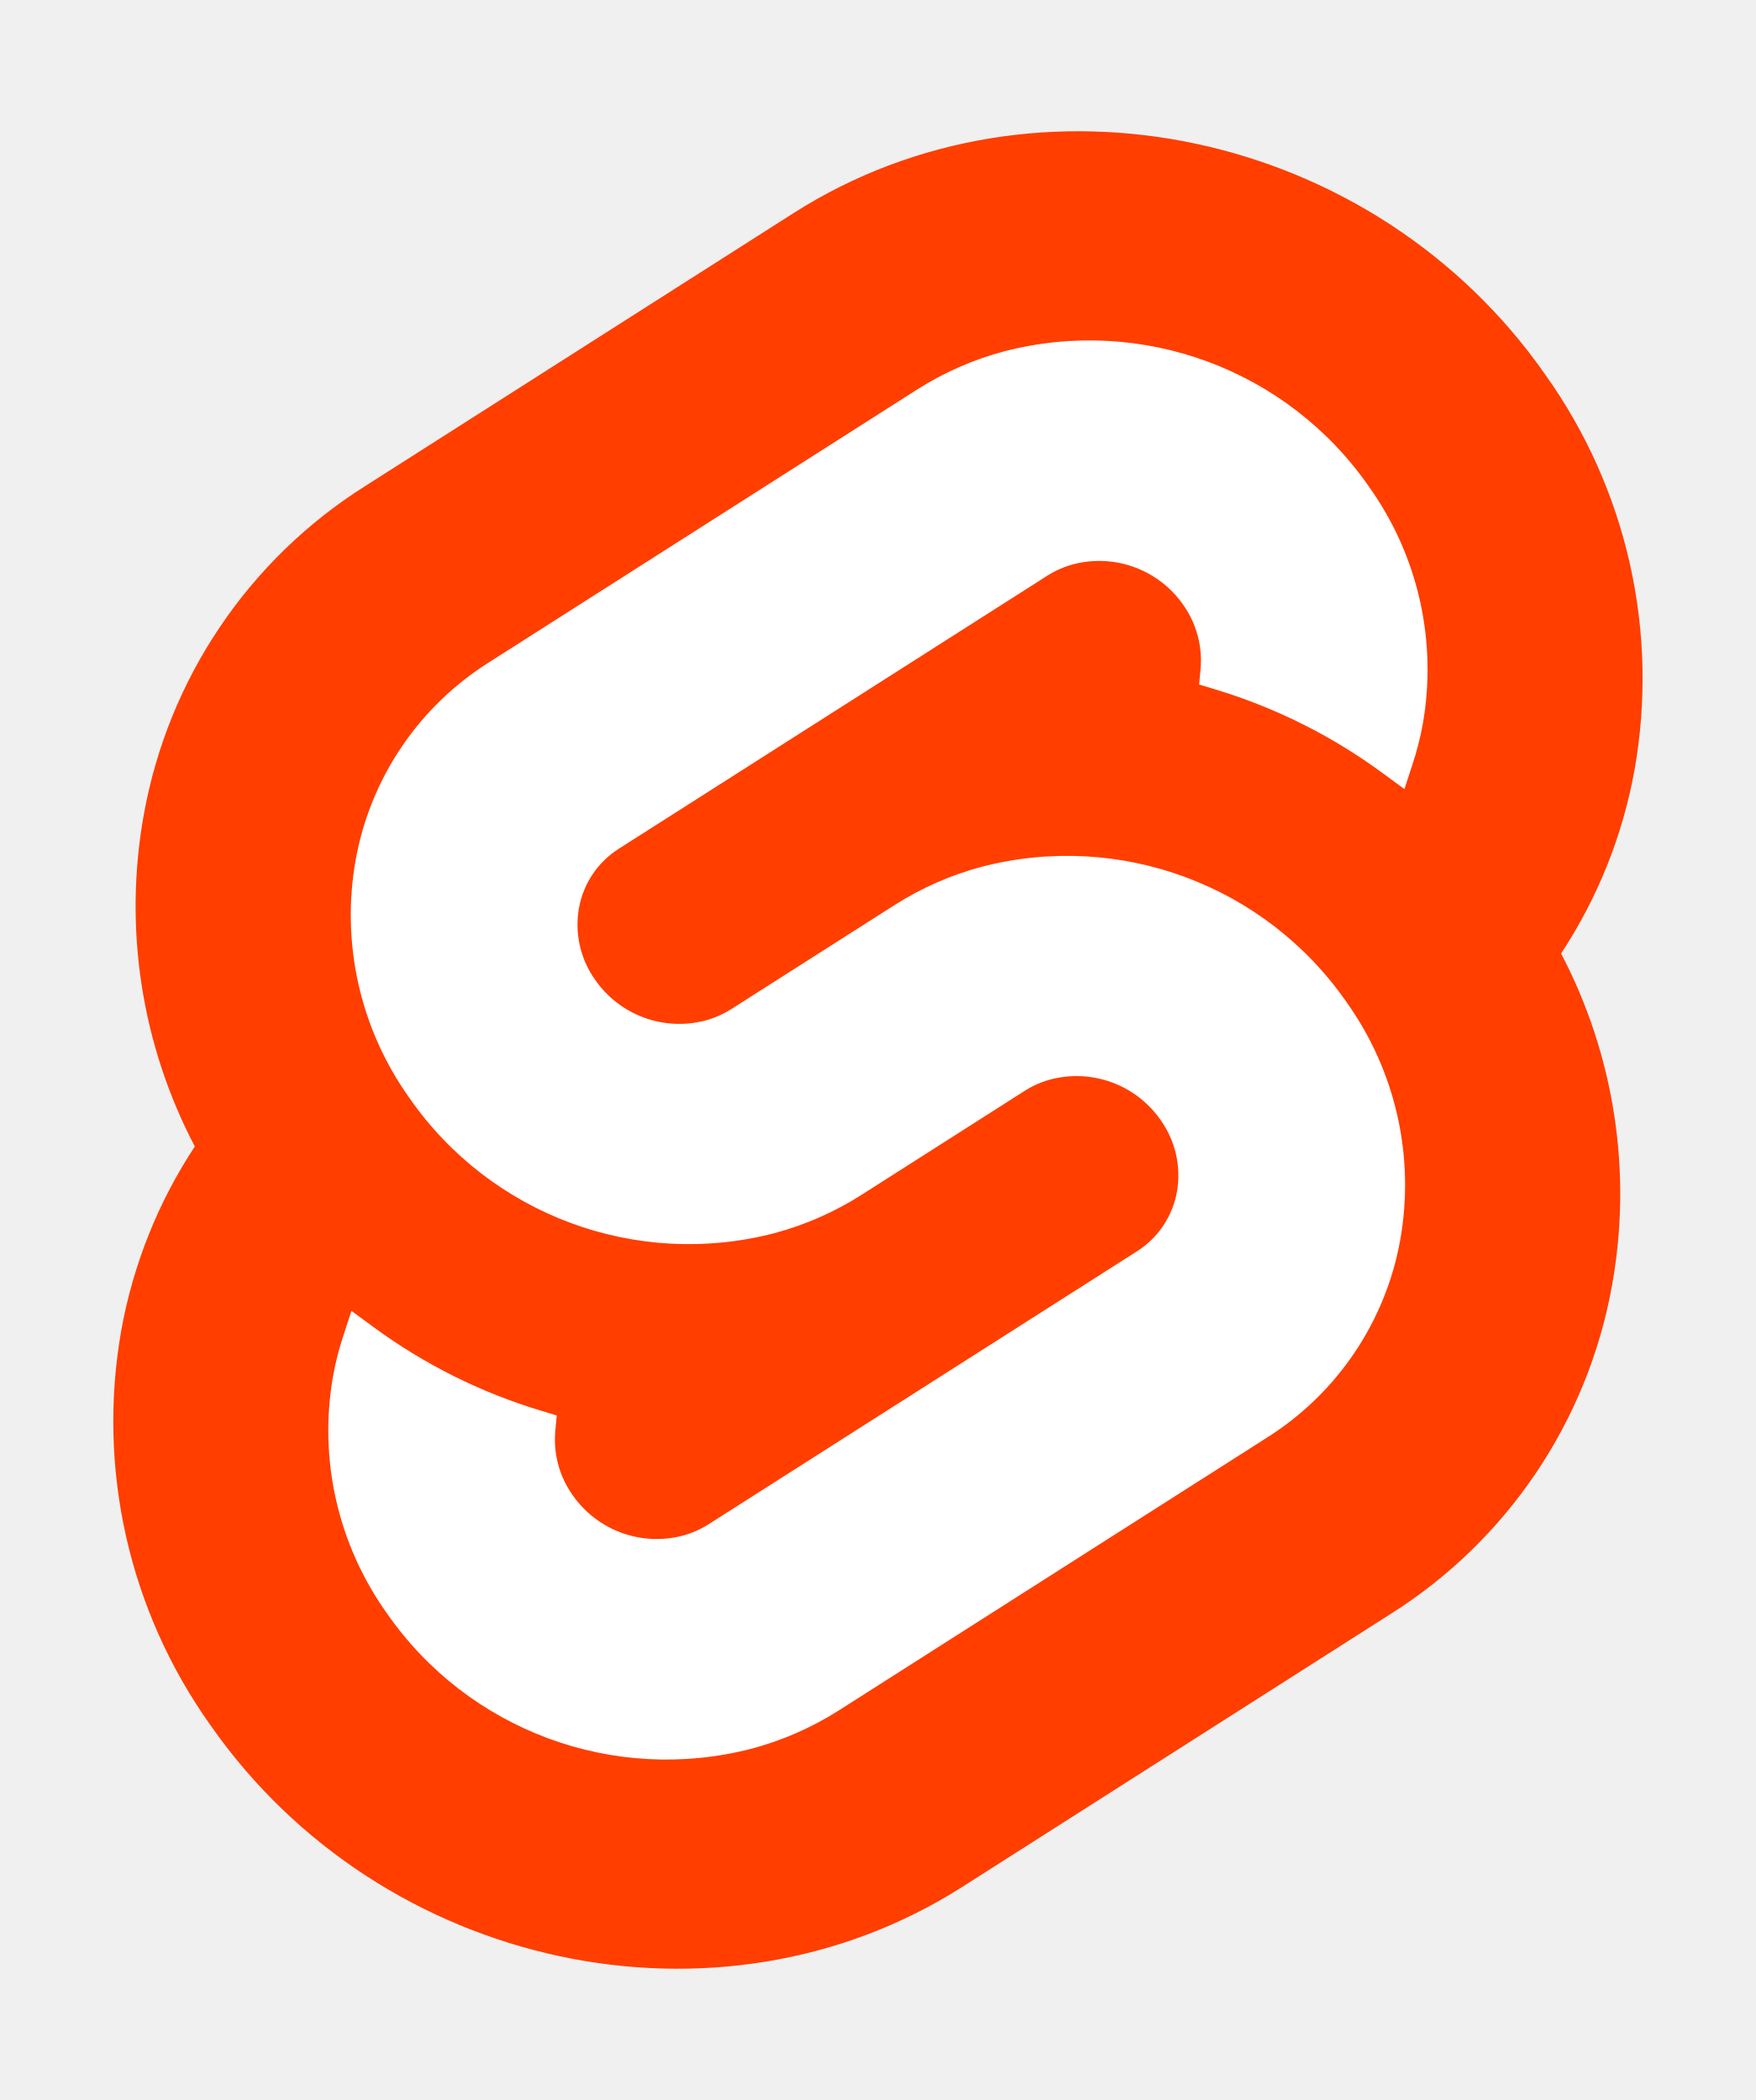
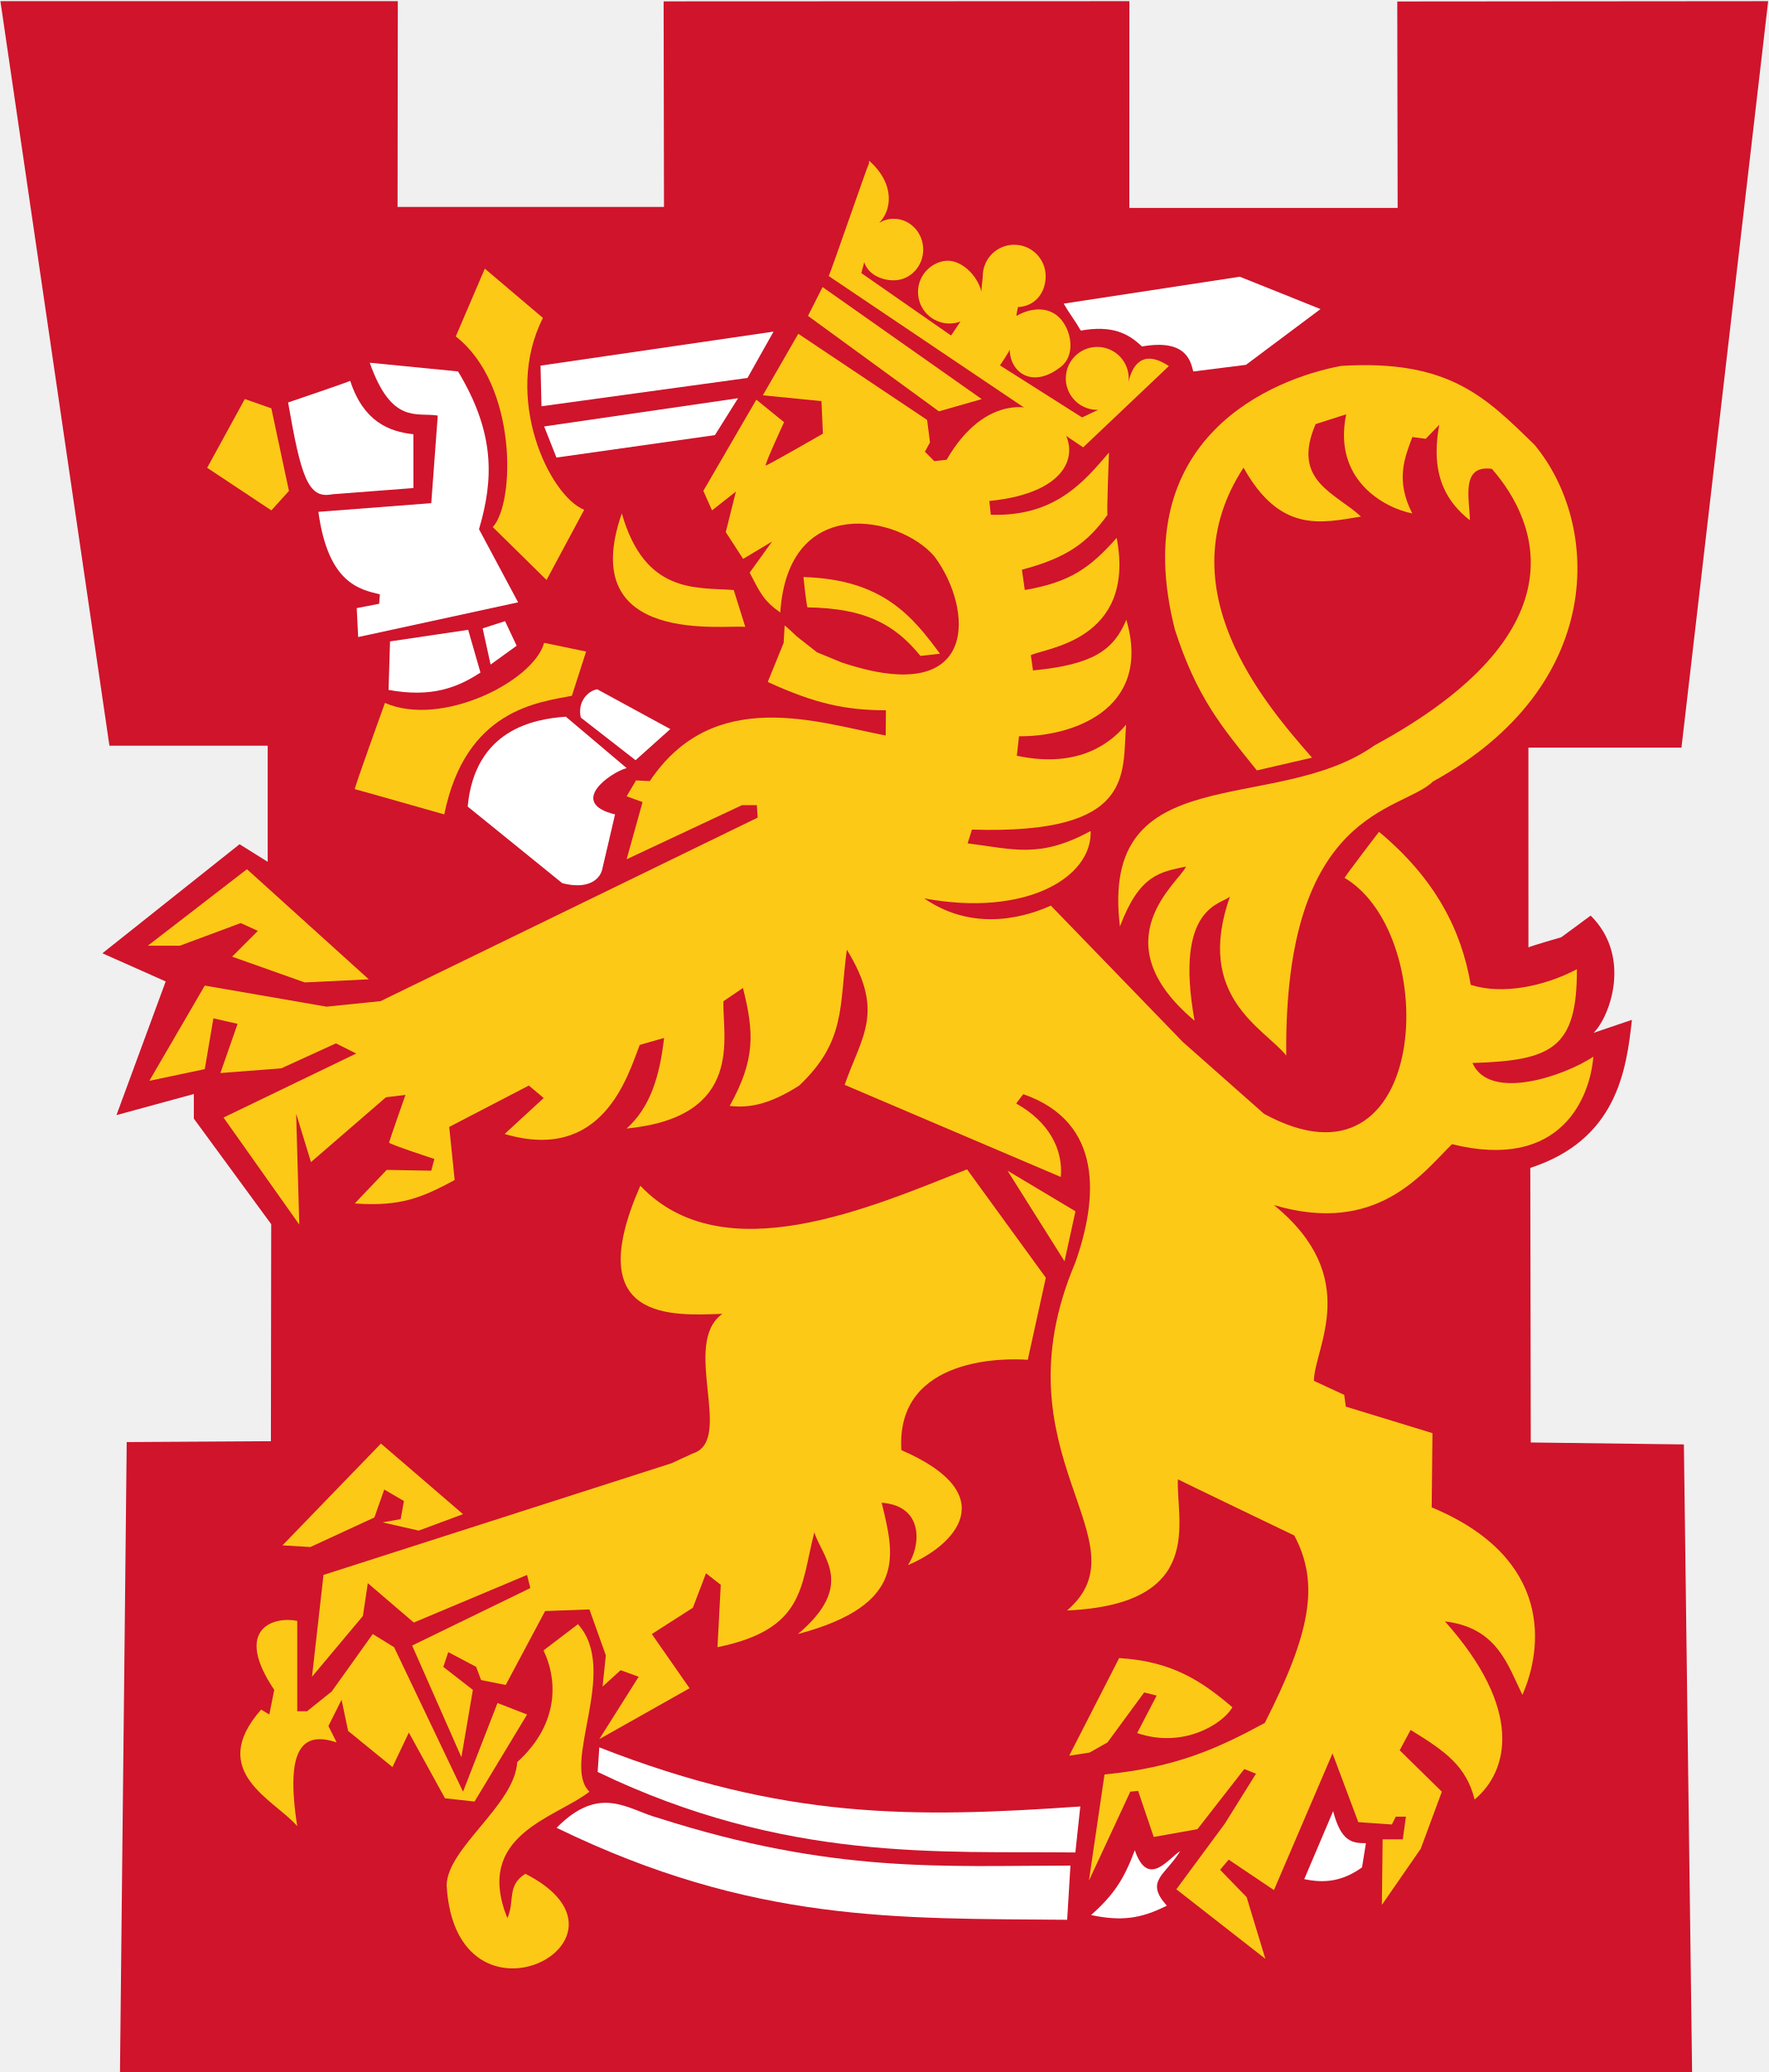
- <svg xmlns="http://www.w3.org/2000/svg" width="107" height="128" viewBox="0 0 107 128">
-   <path d="M94.157 22.819c-10.4-14.885-30.94-19.297-45.792-9.835L22.282 29.608A29.92 29.92 0 0 0 8.764 49.65a31.5 31.5 0 0 0 3.108 20.231 30 30 0 0 0-4.477 11.183 31.9 31.9 0 0 0 5.448 24.116c10.402 14.887 30.942 19.297 45.791 9.835l26.083-16.624A29.92 29.92 0 0 0 98.235 78.35a31.53 31.53 0 0 0-3.105-20.232 30 30 0 0 0 4.474-11.182 31.88 31.88 0 0 0-5.447-24.116" style="fill:#ff3e00" />
-   <path d="M45.817 106.582a20.72 20.72 0 0 1-22.237-8.243 19.17 19.17 0 0 1-3.277-14.503 18 18 0 0 1 .624-2.435l.49-1.498 1.337.981a33.6 33.6 0 0 0 10.203 5.098l.97.294-.09.968a5.85 5.85 0 0 0 1.052 3.878 6.24 6.24 0 0 0 6.695 2.485 5.8 5.8 0 0 0 1.603-.704L69.27 76.28a5.43 5.43 0 0 0 2.45-3.631 5.8 5.8 0 0 0-.987-4.371 6.24 6.24 0 0 0-6.698-2.487 5.7 5.7 0 0 0-1.6.704l-9.953 6.345a19 19 0 0 1-5.296 2.326 20.72 20.72 0 0 1-22.237-8.243 19.17 19.17 0 0 1-3.277-14.502 17.99 17.99 0 0 1 8.13-12.052l26.081-16.623a19 19 0 0 1 5.3-2.329 20.72 20.72 0 0 1 22.237 8.243 19.17 19.17 0 0 1 3.277 14.503 18 18 0 0 1-.624 2.435l-.49 1.498-1.337-.98a33.6 33.6 0 0 0-10.203-5.1l-.97-.294.09-.968a5.86 5.86 0 0 0-1.052-3.878 6.24 6.24 0 0 0-6.696-2.485 5.8 5.8 0 0 0-1.602.704L37.73 51.72a5.42 5.42 0 0 0-2.449 3.63 5.79 5.79 0 0 0 .986 4.372 6.24 6.24 0 0 0 6.698 2.486 5.8 5.8 0 0 0 1.602-.704l9.952-6.342a19 19 0 0 1 5.295-2.328 20.72 20.72 0 0 1 22.237 8.242 19.17 19.17 0 0 1 3.277 14.503 18 18 0 0 1-8.13 12.053l-26.081 16.622a19 19 0 0 1-5.3 2.328" style="fill:#fff" />
+ <svg xmlns="http://www.w3.org/2000/svg" xml:space="preserve" width="800px" height="937px" shape-rendering="geometricPrecision" text-rendering="geometricPrecision" image-rendering="optimizeQuality" fill-rule="evenodd" clip-rule="evenodd" viewBox="0 0 800 937" version="1.0">
+   <g id="Layer_x0020_1">
+     <path id="path11" fill="#CF142B" d="M691.379 428.459c0.063,-0.35 14.858,-4.618 14.858,-4.618l13.298 -9.791c18.785,18.624 8.635,45.793 1.309,53.029l17.341 -5.891c-2.493,23.206 -7.066,54.303 -45.963,66.955l0.206 124.171 69.269 0.888 3.713 283.798 -711.138 0 3.049 -284.865 65.224 -0.395 0.135 -98.141 -34.996 -47.73 0 -11.137 -34.998 9.541 22.265 -60.445 -28.631 -12.733 62.04 -49.317 12.733 7.953 0 -52.499 -71.59 0 -49.317 -336.702 179.766 0 -0.116 93.04 120.521 0 -0.17 -92.954 210.675 -0.086 -0.018 93.506 121.375 0 -0.171 -93.366 167.768 -0.138 -39.212 337.552 -69.241 0 0.017 90.376z" />
+     <path id="path13" fill="white" d="M616.103 844.481l1.766 -10.957c-6.286,0.009 -11.235,-0.69 -14.83,-14.481l-13.065 30.738c11.37,2.475 19.135,-0.35 26.129,-5.3z" />
+     <path id="path15" fill="white" d="M158.412 172.225c6.008,18.363 17.458,22.955 28.587,24.148l0.009 24.336 -36.737 2.815c-10.957,2.287 -14.158,-8.088 -19.951,-41.516 0,0 27.985,-9.505 28.092,-9.783z" />
+     <path id="path17" fill="white" d="M144.02 231.468c4.357,32.119 18.435,35.069 27.815,37.311l-0.323 4.259 -10.15 1.964 0.655 13.091 72.343 -15.709 -17.682 -33.061c6.663,-22.543 7.317,-43.489 -9.486,-71.358l-39.938 -3.927c9.926,28.192 21.386,22.3 30.765,23.896l-2.942 39.607 -51.056 3.927z" />
+     <path id="path19" fill="white" d="M217.333 304.134l-5.56 -19.314 -35.347 5.237 -0.664 21.933c19.754,3.641 31.537,-1.264 41.571,-7.855z" />
+     <polygon id="polygon21" fill="white" points="228.461,280.893 218.319,284.165 221.915,300.53 233.706,292.021 " />
+     <polygon id="polygon23" fill="white" points="244.503,165.347 244.942,183.72 338.124,170.916 349.906,149.96 " />
+     <polygon id="polygon25" fill="white" points="246.143,192.848 333.865,180.08 323.391,196.767 251.702,206.917 " />
+     <path id="path29" fill="white" d="M297.818 822.126c79.088,25.295 128.836,21.583 186.393,21.529l-1.488 24.508c-76.863,-0.692 -142.214,1.532 -230.948,-41.588 19.681,-19.996 32.298,-8.116 46.043,-4.449z" />
+     <path id="path31" fill="white" d="M271.089 790.196l-0.744 11.128c85.023,40.898 154.829,35.697 216.09,36.396l2.233 -20.794c-75.384,5.245 -134.045,5.99 -217.579,-26.73z" />
+     <path id="path33" fill="white" d="M488.892 149.494c14.355,-2.529 21.547,1.344 27.671,7.191 20.445,-3.631 22.059,7.12 23.206,11.307l23.833 -3.004 33.724 -25.215 -36.485 -14.634 -79.697 12.169c3.021,5.183 4.734,7.004 7.747,12.186z" />
+     <path id="path35" fill="white" d="M533.878 837.073c-6.644,10.958 -16.247,13.415 -6.071,24.714 -11.944,6.008 -20.776,7.075 -34.261,4.232 10.302,-9.165 14.902,-16.23 19.772,-29.312 6.007,17.306 14.974,3.909 20.561,0.367z" />
+     <path id="path37" fill="white" d="M278.217 368.291c-21.493,-5.2 -2.179,-18.947 5.237,-20.946l-27.493 -23.241c-14.624,1.021 -41.14,5.926 -44.412,40.628l42.781 34.656c11.558,2.986 16.794,-1.596 17.996,-5.891l5.891 -25.205z" />
+     <path id="path39" fill="white" d="M262.723 324.507c-1.632,-7.2 3.272,-12.105 7.425,-12.805l33.06 18.006 -15.72 14.069 -24.765 -19.27z" />
+     <g id="_53237960">
+       <path id="path27" fill="#FCC917" d="M222.901 238.346l24.327 23.932 17.028 -31.751c-15.718,-6.214 -36.988,-50.734 -18.66,-86.744l-26.29 -22.301 -13.145 30.667c27.976,21.754 26.883,75.393 16.74,86.198z" />
+       <path id="path41" fill="#FCC917" d="M331.901 266.814l5.237 16.696c-8.071,-1.264 -77.025,9.245 -55.863,-51.343 10.473,36.656 33.716,33.382 50.627,34.647z" />
+       <polygon id="polygon43" fill="#FCC917" points="122.742,184.662 130.705,222.017 122.742,230.813 93.717,211.544 110.736,180.448 " />
+       <path id="path45" fill="#FCC917" d="M174.122 317.881c25.645,11.173 67.215,-9.774 72.022,-27.169l18.982 3.936 -6.438 20.005c-15.271,2.985 -48.116,6.214 -57.719,53.639 0,0 -40.036,-11.379 -40.477,-11.415 -0.44,-0.035 13.63,-38.996 13.63,-38.996z" />
+       <path id="path47" fill="#FCC917" d="M425.193 295.625c-12.33,-16.651 -25.744,-33.679 -61.755,-34.657 0,0 1.416,13.666 1.848,13.701 25.967,0.377 39.391,7.578 51.065,21.942l8.841 -0.986z" />
+       <path id="path49" fill="#FCC917" d="M506.251 749.819c23.744,1.416 37.159,10.249 51.226,22.248 -4.528,7.783 -22.542,18.731 -43.094,11.657l8.832 -16.948 -5.659 -1.416 -16.597 22.605 -8.124 4.591 -9.191 1.417 22.607 -44.154z" />
+       <polygon id="polygon51" fill="#FCC917" points="486.48,547.77 481.53,570.376 455.75,529.407 " />
+       <path id="path53" fill="#FCC917" d="M393.225 72.756c12.104,10.805 9.872,22.767 4.465,27.985 1.947,-1.147 4.187,-1.802 6.582,-1.802 7.371,0 13.333,6.232 13.333,13.917 0,7.693 -5.963,13.916 -13.333,13.916 -5.774,0 -11.648,-2.842 -13.343,-8.196l-1.309 4.914 39.902 27.77 0.709 0.439 4.259 -6.312c-0.734,0.269 -1.497,0.484 -2.286,0.646 -7.711,1.497 -15.181,-3.541 -16.687,-11.263 -1.497,-7.711 3.541,-15.19 11.263,-16.688 7.567,-1.47 15.485,6.447 17.18,13.916 -0.135,-0.762 0.583,-6.286 0.583,-7.084 0,-7.864 6.367,-14.239 14.23,-14.239 7.855,0 14.23,6.375 14.23,14.239 0,7.703 -5.02,13.72 -12.679,13.962 0.503,-0.592 -0.986,4.25 -0.368,3.9 6.842,-3.873 15.001,-4.268 20.059,1.757 5.047,6.017 6.151,16.364 -0.019,21.242 -13.28,10.517 -23.268,2.232 -23.241,-7.748 -0.045,0.798 -4.421,7.2 -4.421,7.2l37.123 23.547 7.273 -3.426c-0.78,0.018 -1.569,-0.027 -2.368,-0.135 -7.783,-1.104 -13.208,-8.294 -12.114,-16.078 1.094,-7.783 8.294,-13.208 16.077,-12.114 7.631,1.077 12.993,8.016 12.168,15.629 1.614,-6.949 6.035,-15.181 18.247,-7.111l-38.78 36.765 -115.107 -77.482c0.503,-0.314 17.853,-50.921 18.203,-50.769 0.099,0.09 -0.089,-1.39 0.171,-1.3z" />
+       <polygon id="polygon55" fill="#FCC917" points="66.853,427.679 111.713,393.067 166.815,442.868 137.842,444.276 104.997,432.619 116.654,420.963 108.889,417.43 81.335,427.679 " />
+       <path id="path57" fill="#FCC917" d="M318.155 221.981l3.928 8.832 10.796 -8.509 -4.582 18.327 7.863 12.114 13.092 -7.855 -10.151 14.078c4.699,8.876 6.008,12.473 13.854,18.032 3.604,-54.329 54.177,-43.668 69.726,-25.358 17.468,23.286 21.081,69.134 -42.01,47.909l-11.128 -4.582 -9.164 -7.2c0,0 -5.022,-4.833 -5.452,-4.869l-0.439 7.81 -7.201 17.682c21.386,9.854 35.455,12.805 53.46,12.805l-0.108 11.415c-30.657,-5.855 -77.796,-22.543 -106.713,20.623l-6.214 -0.323 -4.259 7.192 7.2 2.627c0,0 -7.084,25.564 -7.2,25.851l52.196 -24.479 6.707 0 0.359 5.649 -170.611 83.005 -24.372 2.475 -55.1 -9.541 -25.08 43.094 25.08 -5.299 3.891 -22.963 10.949 2.475 -7.774 22.256 27.555 -2.125 24.721 -11.299 9.182 4.591 -60.041 28.962 34.261 48.395 -1.408 -50.161 6.707 21.906 33.913 -29.32 8.824 -1.059c0,0 -7.345,20.858 -7.415,21.548 -0.071,0.69 20.49,7.415 20.49,7.415l-1.417 5.3 -20.139 -0.359 -14.472 15.19c20.561,1.435 30.092,-2.457 45.21,-10.599l-2.466 -24.013 36.019 -18.722 6.717 5.649 -17.665 16.256c44.224,13.083 55.532,-25.77 61.1,-40.269l11.029 -3.165c-2.044,17.682 -6.357,31.437 -16.948,40.969 53.757,-5.272 43.157,-42.01 43.794,-57.566l8.832 -6.007c5.013,20.148 5.729,32.163 -6.007,53.343 8.904,1.066 18.086,-0.7 31.438,-9.191 21.269,-20.113 18.086,-36.011 21.548,-61.459 17.377,28.272 6.779,38.871 -0.987,61.127l97.774 41.66c1.13,-12.697 -5.586,-25.062 -20.139,-33.204 0.072,-0.332 3.183,-4.242 3.183,-4.242 36.45,12.733 33.76,47.381 23.448,76.325 -36.799,86.879 32.998,125.714 -3.667,157.16 63.287,-2.815 49.165,-40.96 50.152,-59.341 -0.413,-0.009 52.635,25.429 52.635,25.429 11.719,21.916 7.129,44.52 -13.351,84.781 -21.548,11.657 -40.27,20.13 -72.487,23.303l-7.058 48.036 18.723 -40.269 3.533 -0.35 7.056 20.838 19.781 -3.532 21.188 -27.186 5.299 2.115 -14.127 22.607 -21.906 29.662 40.269 31.437 -8.474 -27.904 -12.006 -12.357 3.882 -4.592 20.481 13.774 26.497 -61.819 11.657 31.088 15.19 1.059 1.766 -3.532 4.591 0 -1.416 10.239 -9.119 0.018 -0.351 29.664 17.593 -25.438 9.541 -25.789 -19.073 -18.714 4.941 -9.191c15.612,9.551 25.143,16.265 28.962,31.439 15.612,-13.057 21.969,-40.96 -13.423,-80.531 23.735,2.833 28.398,19.799 35.034,33.212 9.19,-20.838 14.132,-61.816 -41.032,-84.78l0.35 -33.562 -39.203 -12.007 -0.708 -5.299 -13.71 -6.339c0.063,-14.822 22.256,-46.627 -18.086,-79.49 46.699,13.79 67.188,-14.464 80.54,-27.556 49.864,12.383 62.579,-21.879 63.932,-39.561 -12.652,8.5 -46.842,20.524 -54.688,2.851 36.037,-1.058 47.335,-6.716 47.264,-42.404 -14.768,7.784 -33.84,11.675 -48.036,7.058 -4.169,-24.704 -16.006,-47.999 -41.499,-69.207 0,0 -15.656,20.48 -15.548,20.84 44.404,26.488 38.396,147.638 -36.486,106.669l-36.736 -32.496 -59.664 -61.63c-8.725,3.964 -33.598,13.128 -57.281,-3.272 45.937,8.555 76.048,-9.46 75.285,-30.442 -23.125,12.472 -34.585,8.222 -55.647,5.559l1.964 -6.214c74.415,2.332 67.87,-25.492 69.725,-47.47 -9.057,10.841 -24.444,19.359 -49.434,14.077l0.986 -8.832c22.372,0.368 60.669,-11.092 48.555,-52.661 -5.784,13.782 -15.056,20.291 -42.224,22.91l-0.978 -6.869c5.891,-3.281 47.676,-6.259 38.844,-53.075 -12.006,13.468 -20.847,20.014 -41.579,23.573l-1.309 -9.164c20.73,-5.532 29.68,-12.356 38.736,-24.846 -0.439,-0.036 0.655,-28.146 0.655,-28.146 -11.02,12.804 -24.219,29.133 -53.469,28.111l-0.646 -6.214c75.061,-7.487 15.315,-78.486 -19.315,-18.659l-5.567 0.655 -4.26 -4.259 2.296 -4.25 -1.309 -10.15 -58.266 -38.952 -16.042 27.824 26.515 2.618 0.664 14.732c0,0 -25.099,14.436 -25.86,14.4 -0.771,-0.045 8.285,-19.601 8.285,-19.601l-12.544 -10.186 -23.967 41.252z" />
+       <path id="path59" fill="#FCC917" d="M437.432 528.797l35.643 49.013 -8.168 37.13c-8.545,-0.7 -59.791,-2.188 -57.182,40.835 46.403,20.102 24.13,43.121 2.978,51.989 5.559,-8.123 7.782,-26.685 -11.891,-28.218 5.561,23.072 12.25,46.08 -37.867,59.405 26.353,-22.229 10.76,-34.854 7.415,-46.036 -6.312,24.552 -4.08,43.856 -43.812,51.981l1.488 -28.219 -6.681 -5.2 -5.946 15.593 -18.56 11.882 17.072 24.506 -40.835 23.017 17.817 -28.217 -8.159 -2.969 -8.178 7.425 1.488 -14.104 -7.425 -20.796 -20.05 0.735 -17.825 33.428 -11.137 -2.233 -2.224 -5.944 -12.625 -6.681 -2.232 6.681 13.369 10.401 -5.2 30.442 -22.274 -50.493 53.468 -25.994 -1.488 -5.936 -51.236 21.53 -20.794 -17.817 -2.224 14.848 -23.026 27.474 5.2 -46.037 157.429 -50.499 9.649 -4.456c18.938,-5.891 -5.569,-49.703 13.379,-63.117 -22.668,0.79 -64.246,3.757 -37.14,-57.925 37.502,39.407 104.332,9.7 147.785,-7.426z" />
+       <polygon id="polygon61" fill="#FCC917" points="209.451,684.738 172.319,652.806 127.764,698.851 140.389,699.596 169.352,686.226 173.809,673.601 182.721,678.802 181.233,686.971 173.064,688.459 189.401,692.171 " />
+       <path id="path63" fill="#FCC917" d="M138.901 773.85l11.137 -8.903 18.57 -25.995 9.658 5.945 31.187 65.34 15.594 -40.099 13.369 5.2 -23.762 39.365 -13.369 -1.488 -16.337 -29.707 -7.425 15.594 -20.05 -16.338 -2.968 -14.104 -5.945 11.882 3.713 7.425c-15.235,-5.148 -23.395,2.277 -17.817,37.876 -10.034,-11.836 -41.23,-24.463 -16.337,-52.735l3.712 2.232 2.224 -11.137c-18.938,-28.174 0.368,-33.375 10.402,-31.196l0 40.843 4.445 0 0 0z" />
+       <path id="path65" fill="#FCC917" d="M261.431 734.494c18.929,20.847 -7.802,63.171 5.2,75.742 -15.234,11.934 -52.366,19.36 -37.131,57.181 3.479,-7.532 -0.377,-14.805 8.169,-20.05 58.284,29.752 -31.564,76.54 -35.643,5.202 0.368,-17.037 30.81,-36.342 31.93,-55.693 20.418,-18.517 17.441,-39.311 11.882,-50.501l15.593 -11.881z" />
+       <path id="path67" fill="#FCC917" d="M674.845 212.028c-14.428,-1.972 -10.007,14.078 -9.962,23.242 -9.452,-7.506 -18.301,-19.127 -13.836,-43.166l-6.124 6.33 -6.052 -0.799c-3.362,9.102 -7.828,19.297 -0.036,34.558 -12.778,-2.529 -36.02,-15.262 -29.886,-44.834l-13.835 4.43c-11.11,25.699 8.85,30.989 20.515,41.812 -18.301,3.013 -36.566,7.443 -53.127,-22.13 -35.455,54.472 9.361,106.497 30.989,131.156l-24.947 5.774c-16.051,-19.925 -27.16,-32.962 -37.078,-63.638 -22.139,-86.888 44.189,-113.518 75.222,-119.294 48.743,-3.013 65.35,14.149 87.48,35.724 29.886,35.974 32.639,108.929 -45.928,152.192 -14.436,14.077 -67.564,11.864 -66.407,123.966 -10.007,-12.491 -41.552,-26.327 -25.466,-71.941 -3.353,3.561 -25.447,3.864 -16.006,56.195 -43.202,-36.279 -6.68,-62.839 -3.873,-69.725 -11.657,2.457 -21.063,3.568 -29.887,27.115 -9.442,-77.231 70.228,-49.963 115.115,-81.902 93.489,-50.671 74.668,-100.483 53.13,-125.069z" />
+       <polygon id="polygon69" fill="#FCC917" points="365.491,142.85 424.707,186.016 444.076,180.484 372.082,129.812 " />
+     </g>
+   </g>
</svg>
